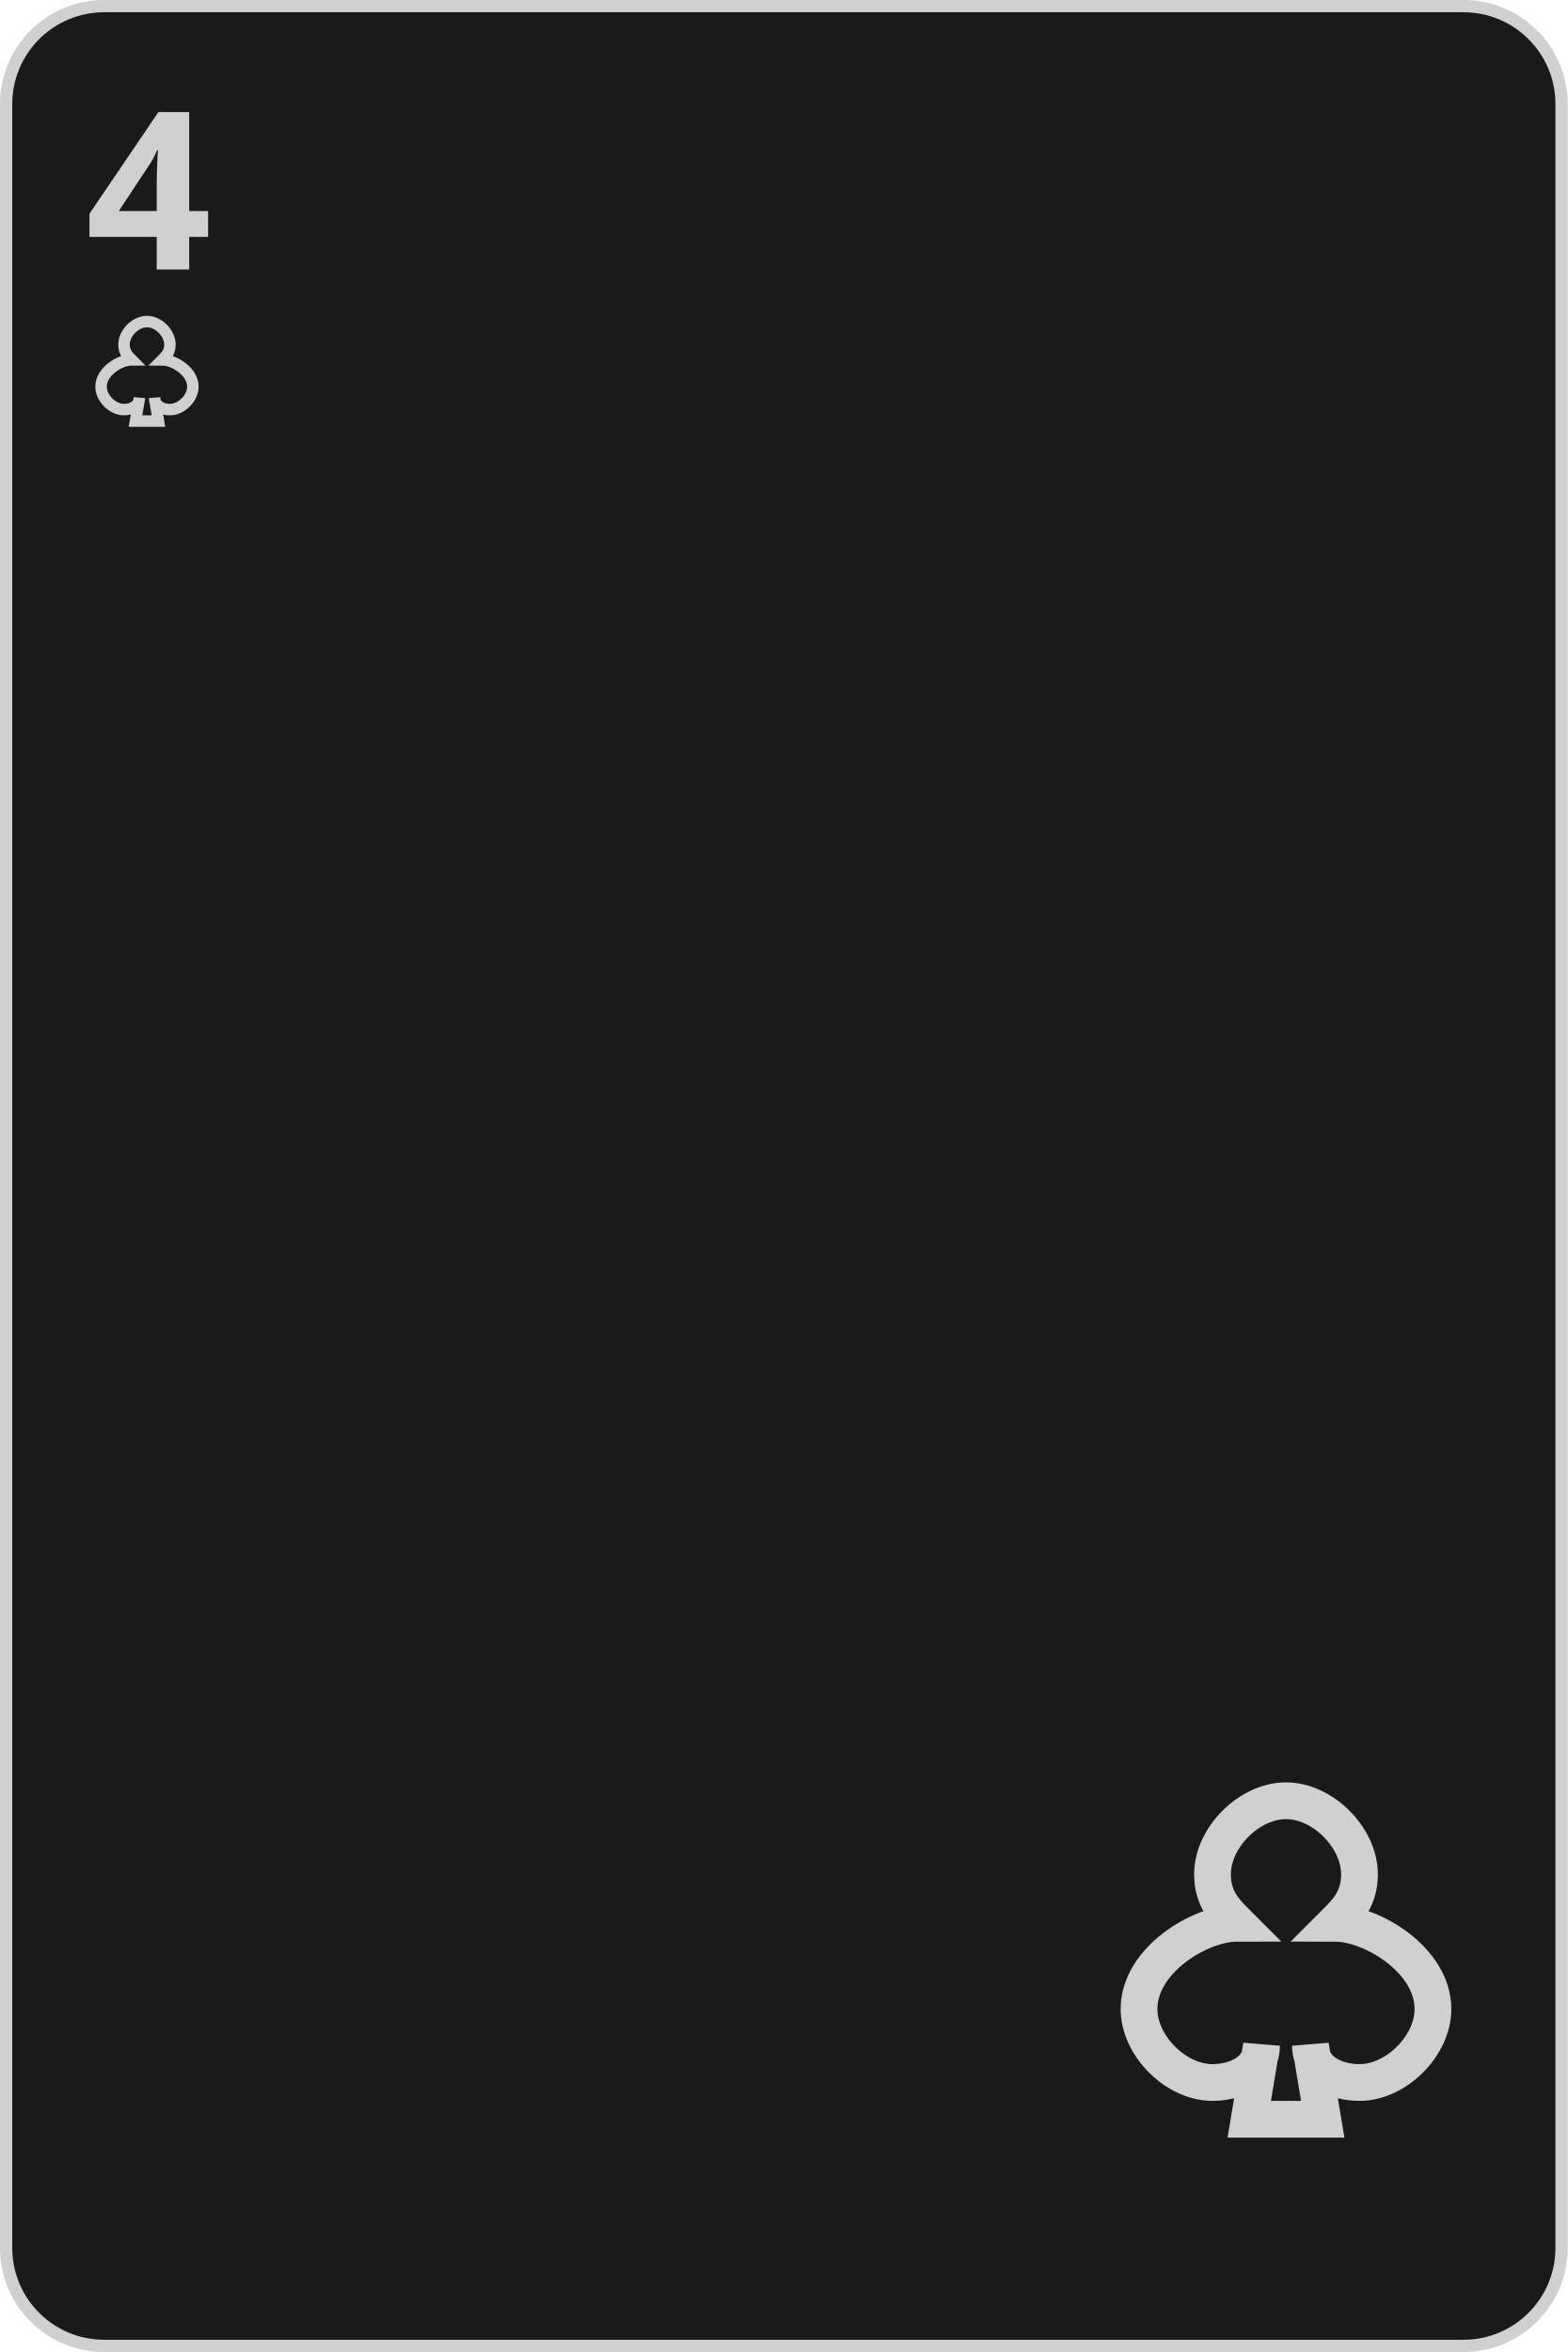
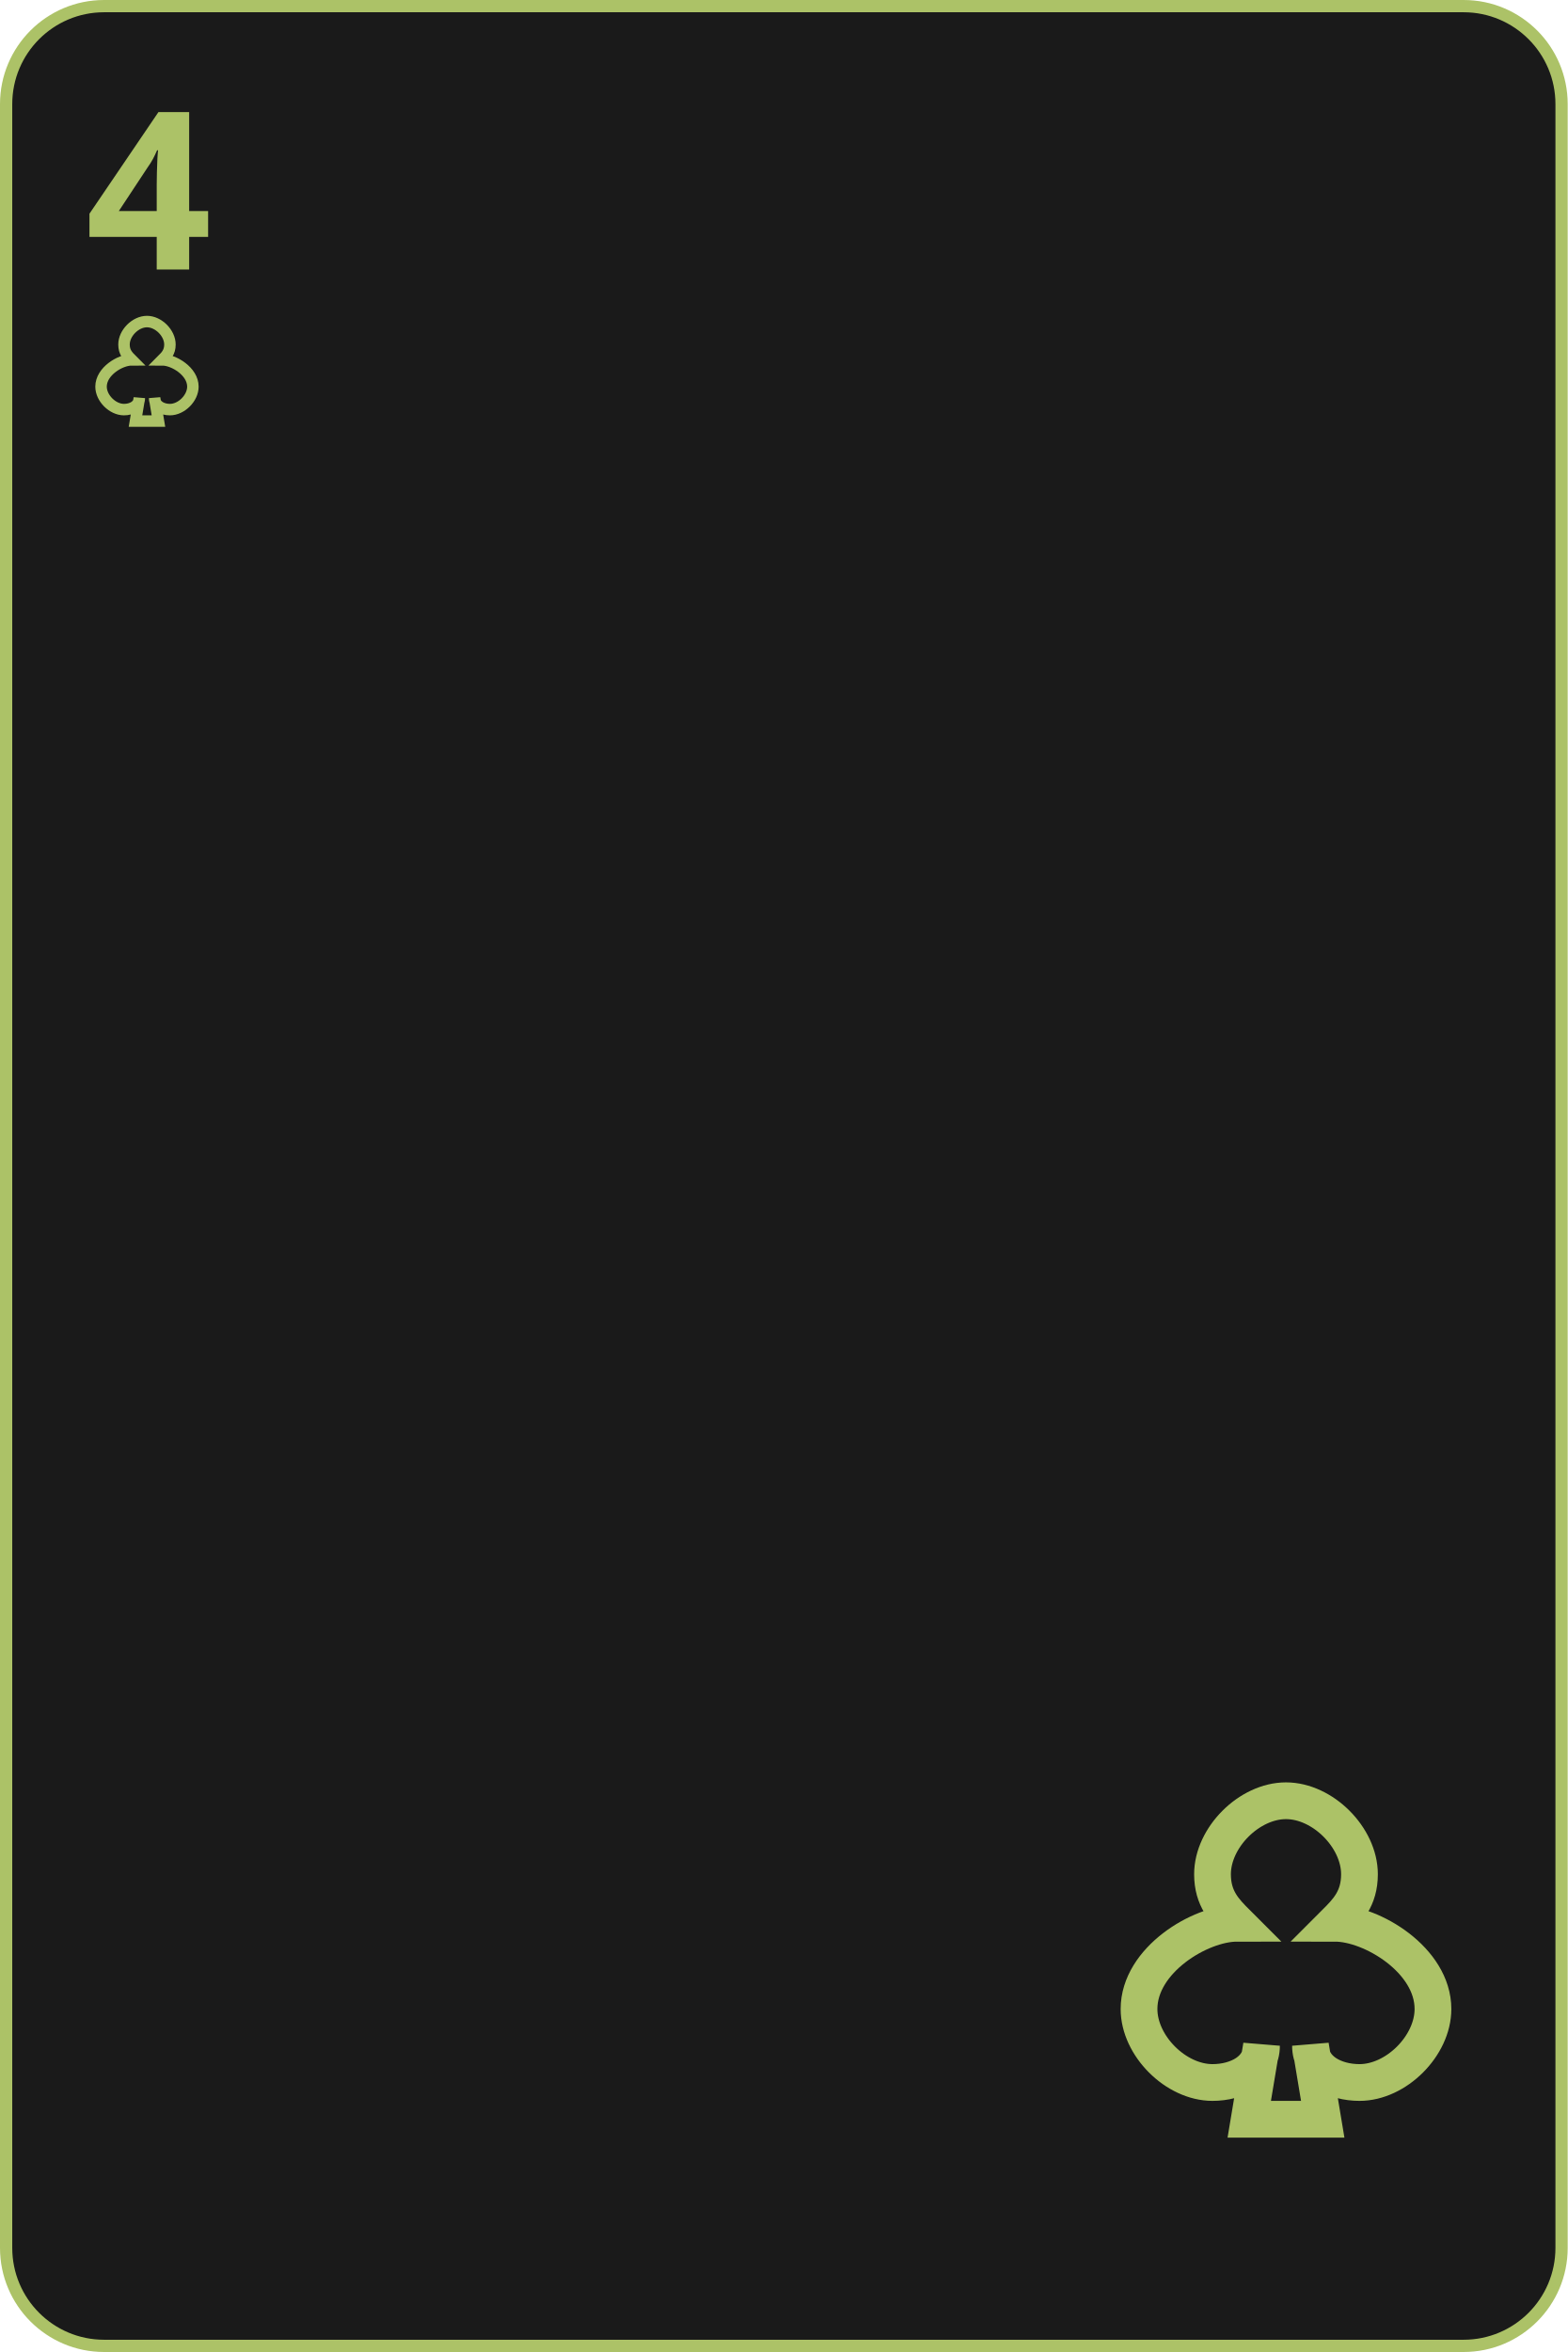
<svg xmlns="http://www.w3.org/2000/svg" width="256" height="384" viewBox="0 0 256 384">
-   <rect x="1" y="1" width="254" height="382" rx="16" ry="16" fill="#1a1a1a" stroke="#d0d0d0" stroke-width="2" />
-   <text x="14" y="44" font-family="Fira Mono" font-size="36" font-weight="700" fill="#d0d0d0">4</text>
+   <rect x="1" y="1" width="254" height="382" rx="16" ry="16" fill="#1a1a1a" stroke="#acc267" stroke-width="2" />
+   <text x="14" y="44" font-family="Fira Mono" font-size="36" font-weight="700" fill="#acc267">4</text>
  <g transform="translate(14 50) scale(0.625)">
-     <path d="M16,4 C 13,4 10,7 10,10 C 10,12 11,13 12,14 C 9,14 4,17 4,21 C 4,24 7,27 10,27 C 12,27 14,26 14,24 L 13,30 L 19,30 L 18,24 C 18,26 20,27 22,27 C 25,27 28,24 28,21 C 28,17 23,14 20,14 C 21,13 22,12 22,10 C 22,7 19,4 16,4 Z" fill="none" stroke="#d0d0d0" stroke-width="3" />
+     <path d="M16,4 C 13,4 10,7 10,10 C 10,12 11,13 12,14 C 9,14 4,17 4,21 C 4,24 7,27 10,27 C 12,27 14,26 14,24 L 13,30 L 19,30 L 18,24 C 18,26 20,27 22,27 C 25,27 28,24 28,21 C 28,17 23,14 20,14 C 21,13 22,12 22,10 C 22,7 19,4 16,4 Z" fill="none" stroke="#acc267" stroke-width="3" />
  </g>
  <g transform="translate(178 286) scale(2)">
-     <path d="M16,4 C 13,4 10,7 10,10 C 10,12 11,13 12,14 C 9,14 4,17 4,21 C 4,24 7,27 10,27 C 12,27 14,26 14,24 L 13,30 L 19,30 L 18,24 C 18,26 20,27 22,27 C 25,27 28,24 28,21 C 28,17 23,14 20,14 C 21,13 22,12 22,10 C 22,7 19,4 16,4 Z" fill="none" stroke="#d0d0d0" stroke-width="3" />
+     <path d="M16,4 C 13,4 10,7 10,10 C 10,12 11,13 12,14 C 9,14 4,17 4,21 C 4,24 7,27 10,27 C 12,27 14,26 14,24 L 13,30 L 19,30 L 18,24 C 18,26 20,27 22,27 C 25,27 28,24 28,21 C 28,17 23,14 20,14 C 21,13 22,12 22,10 C 22,7 19,4 16,4 Z" fill="none" stroke="#acc267" stroke-width="3" />
  </g>
</svg>
